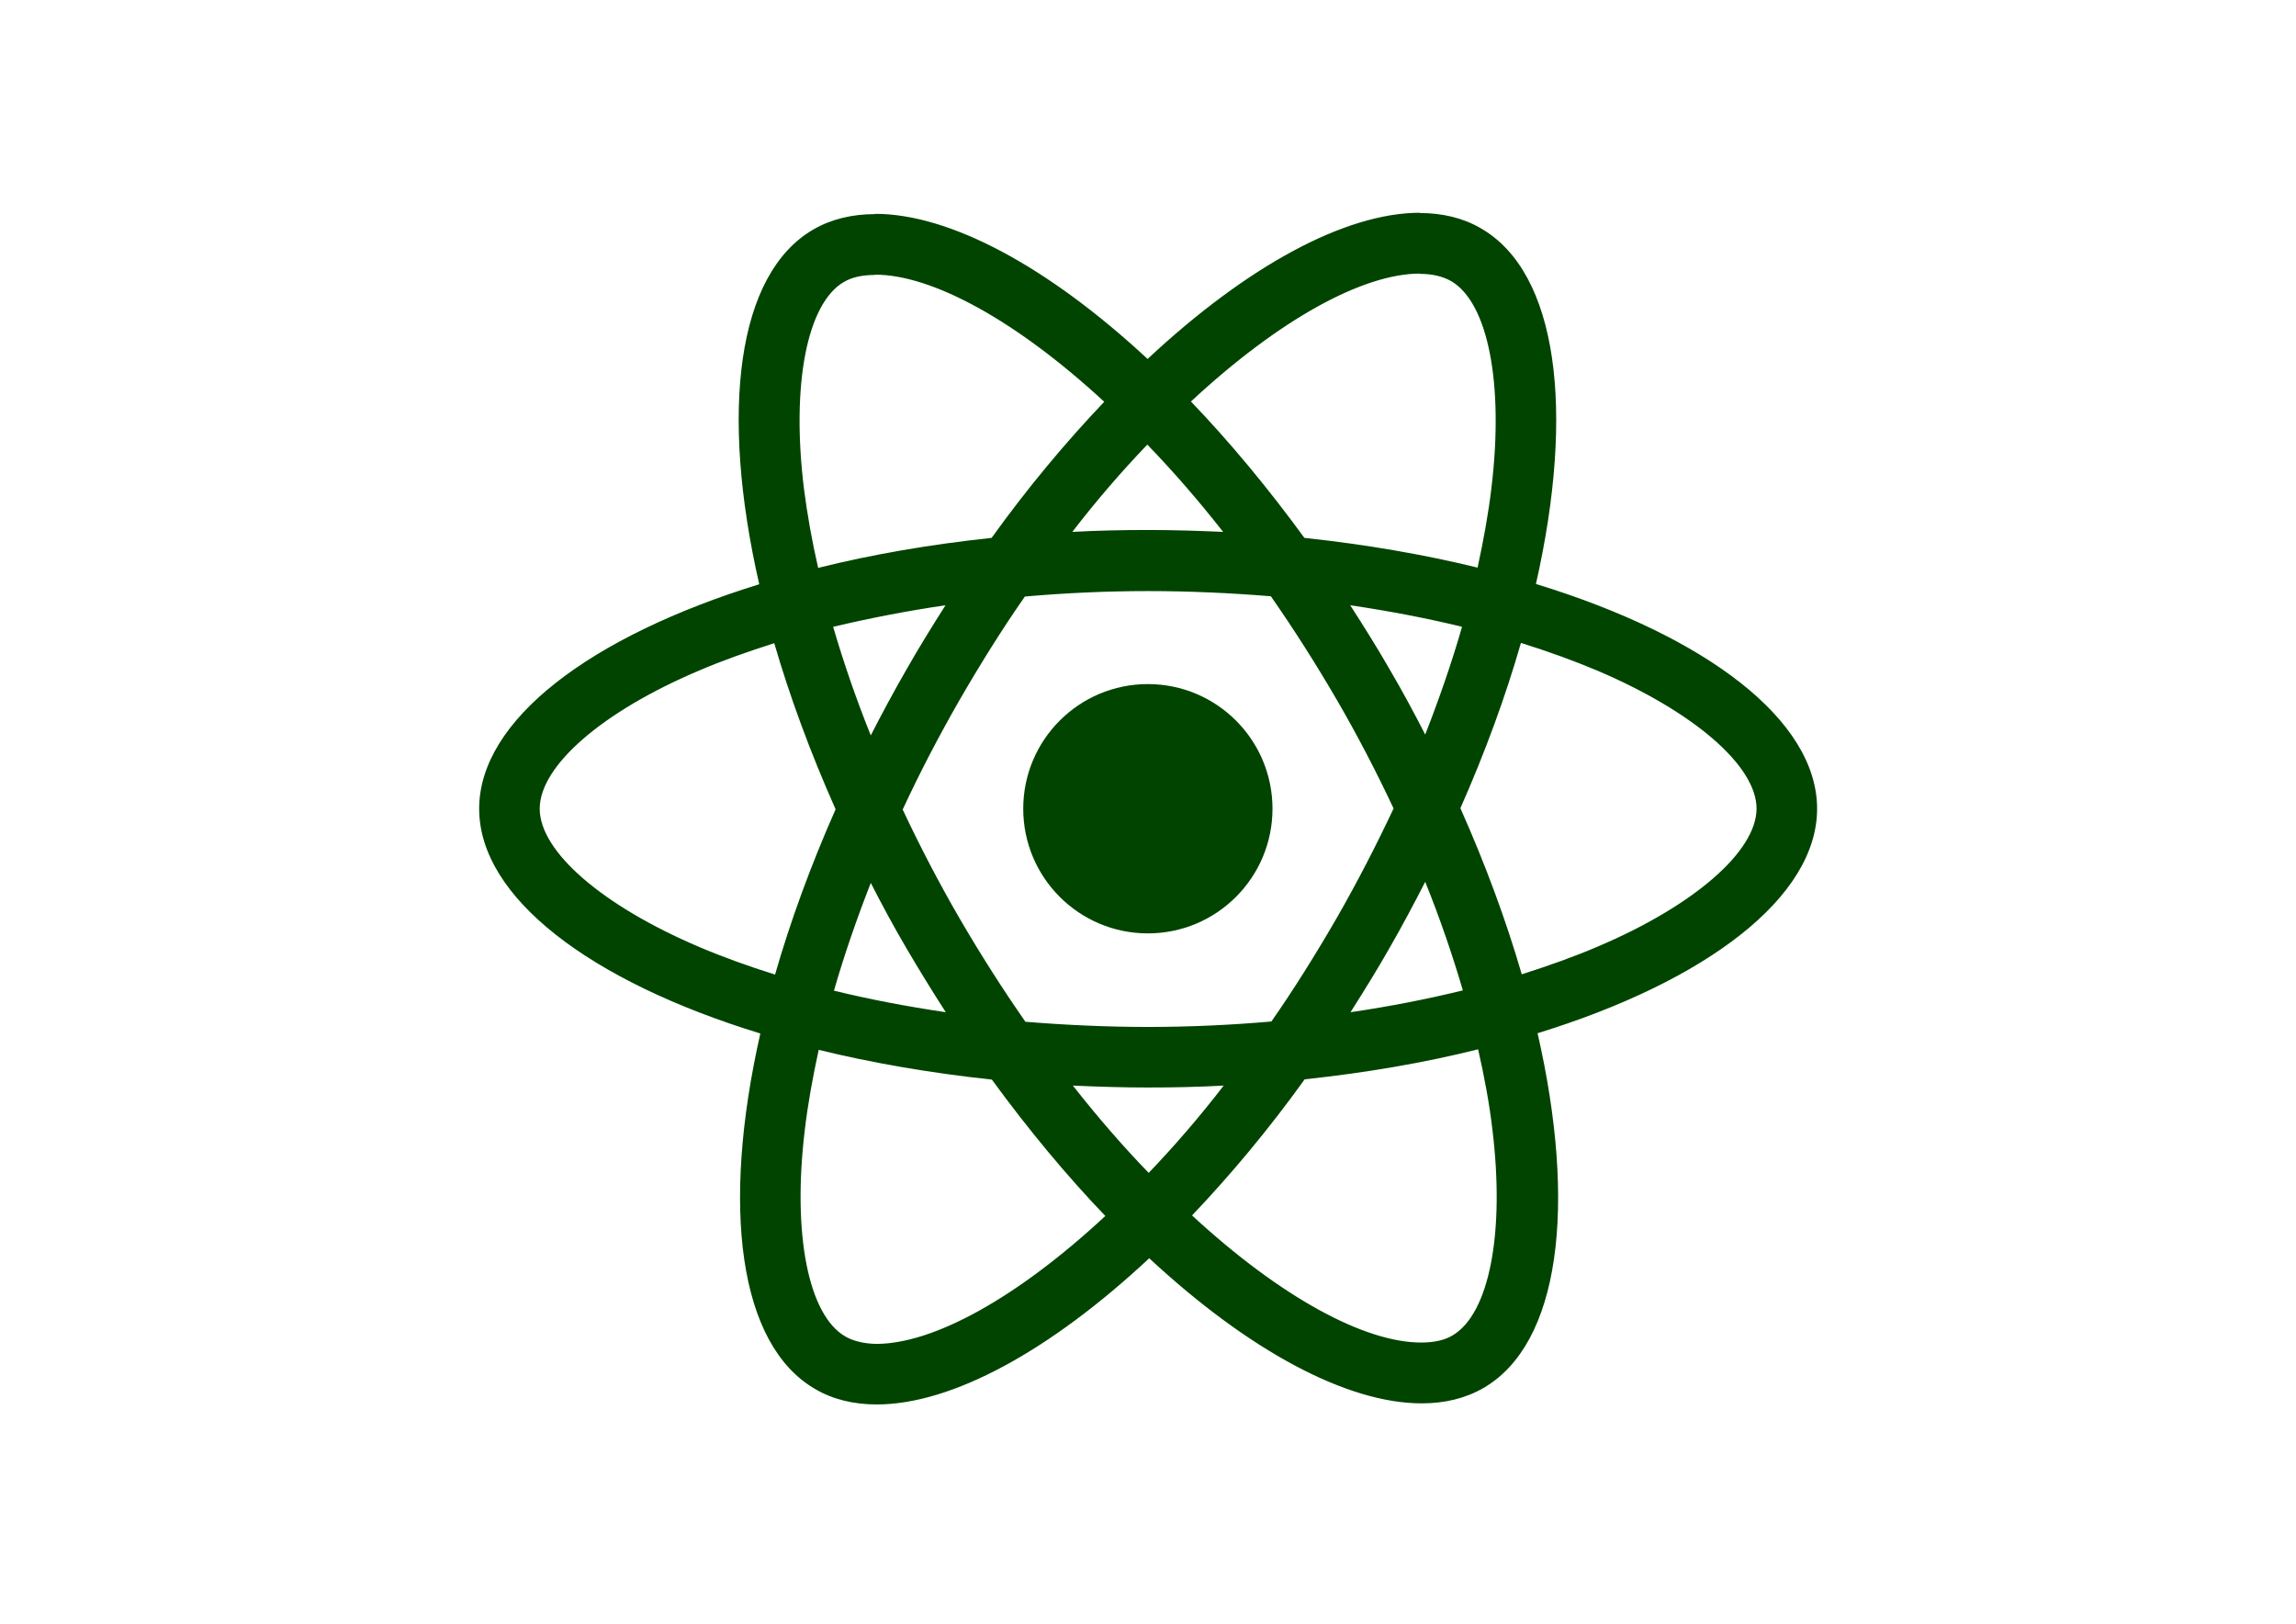
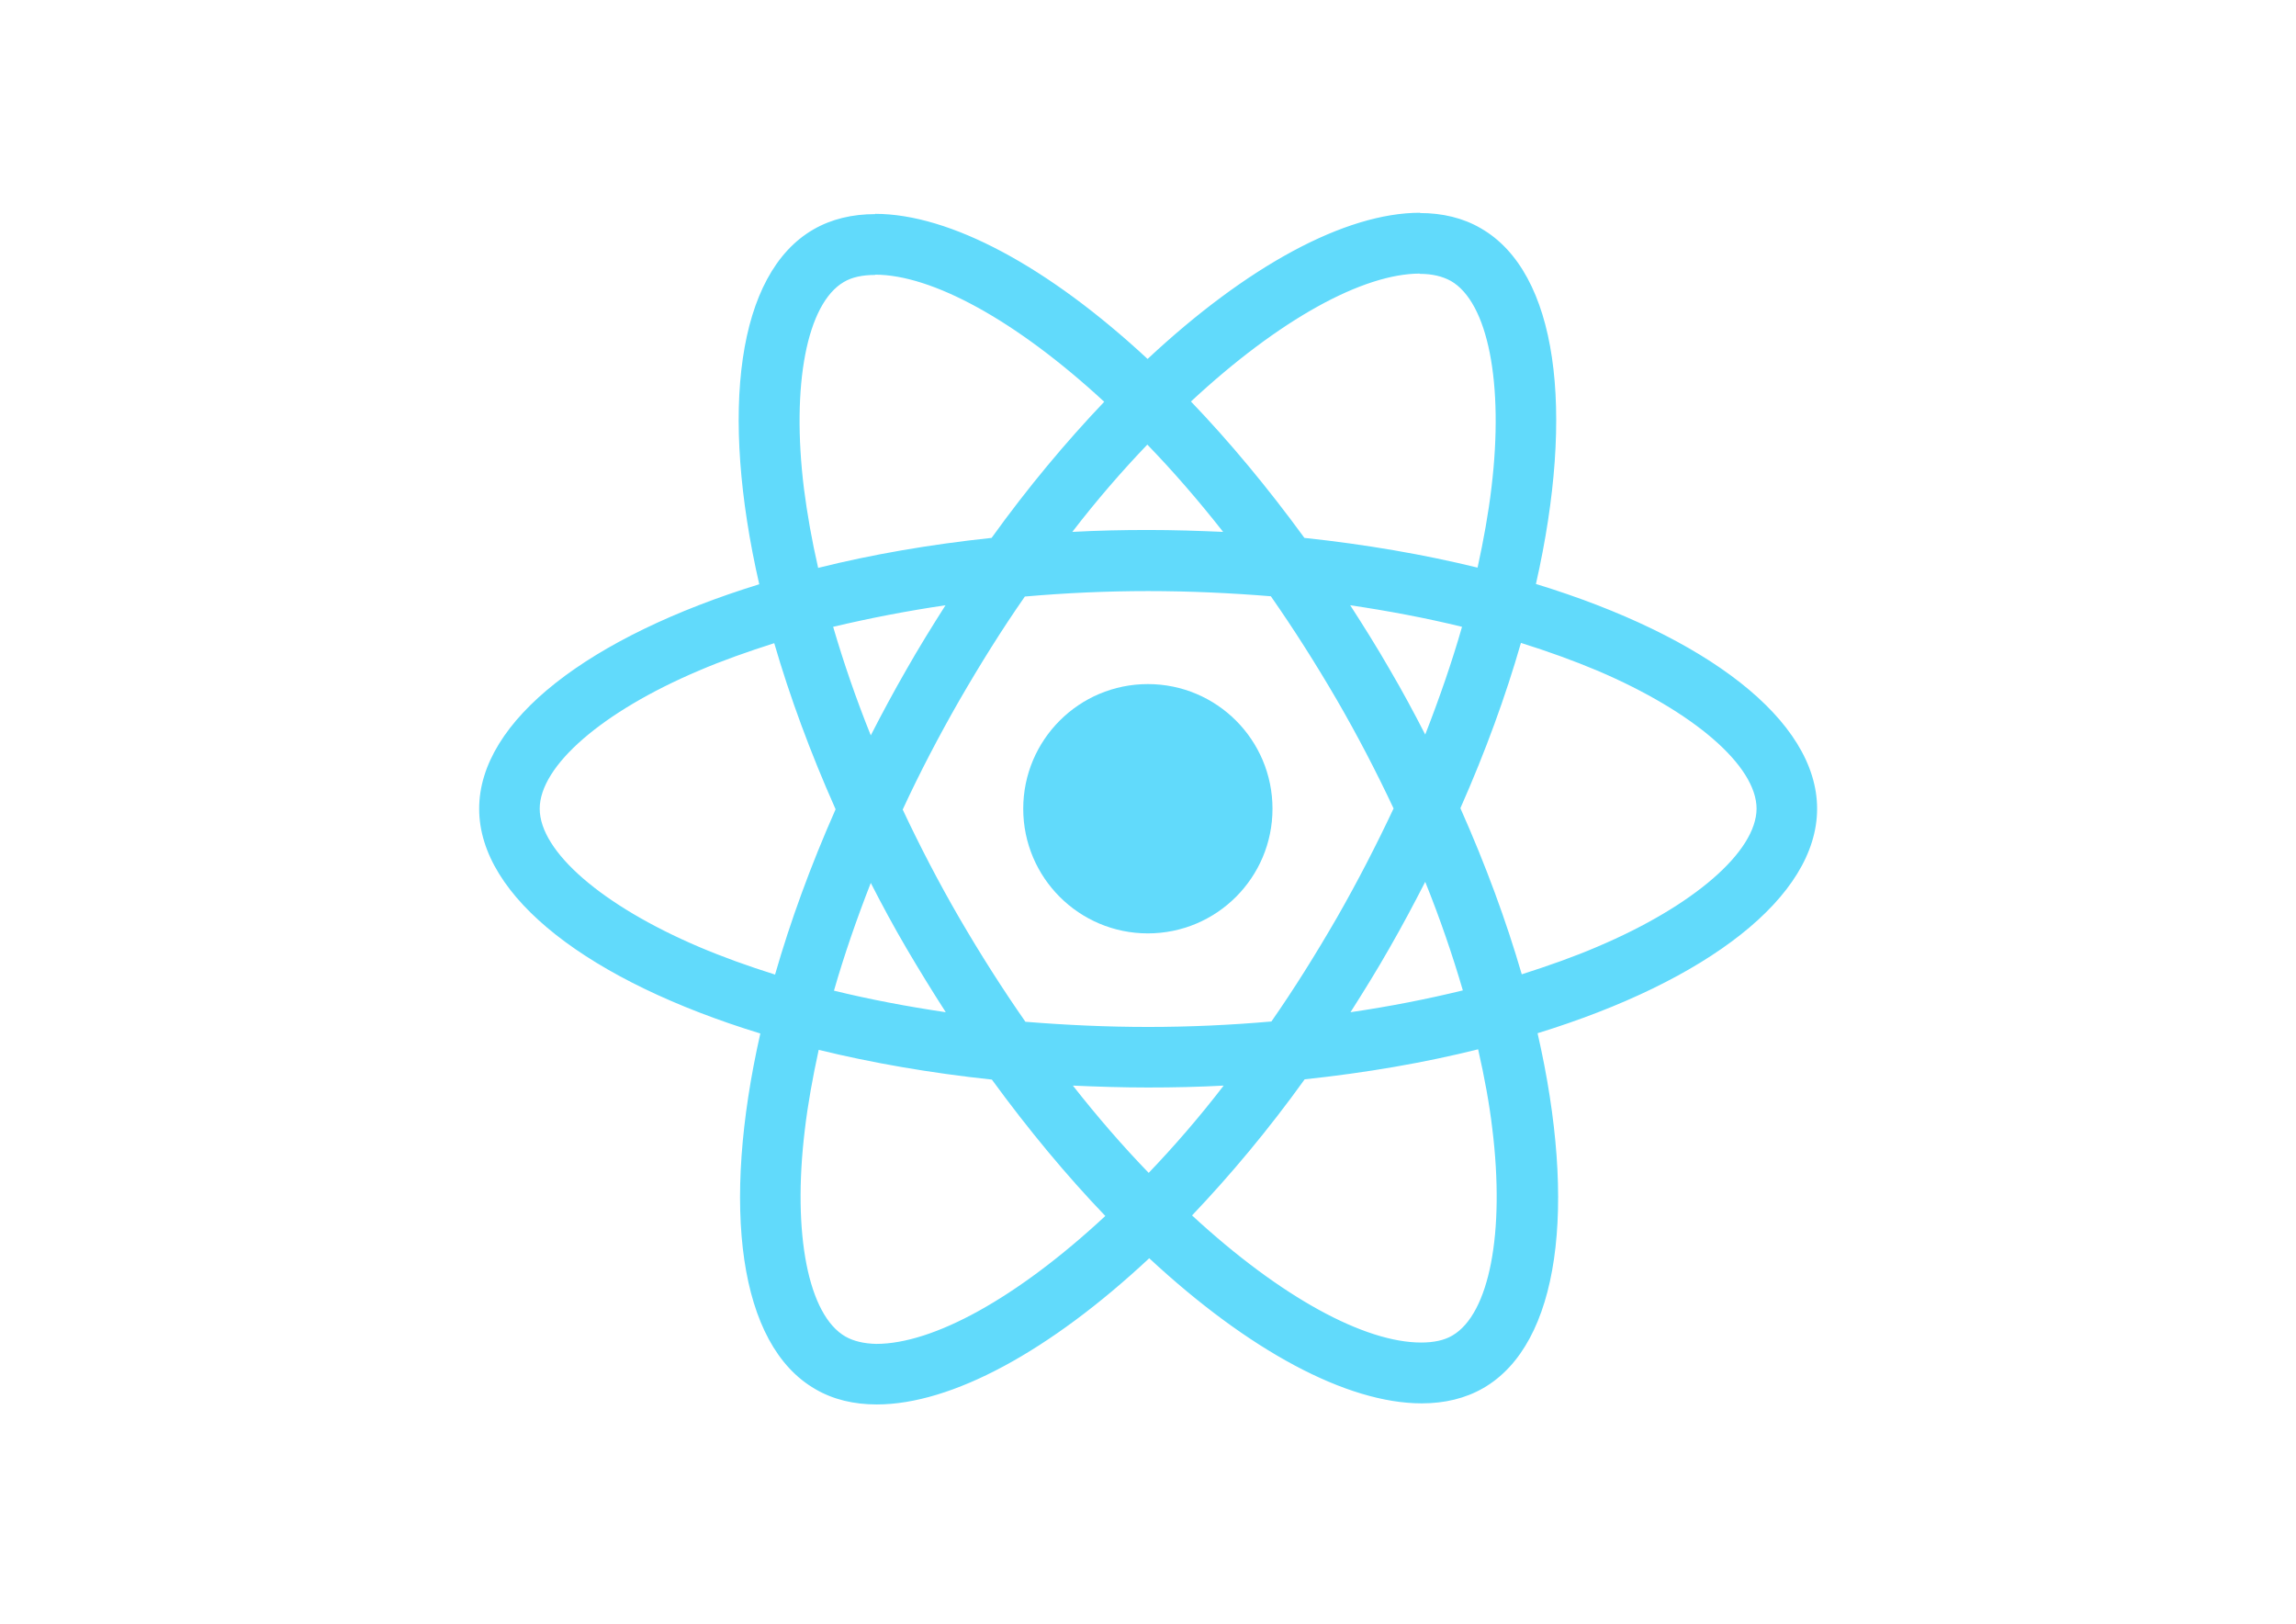
<svg xmlns="http://www.w3.org/2000/svg" viewBox="0 0 841.9 595.3">
-   <g fill="#004400">
+   <g fill="#61DAFB">
    <path d="M666.3 296.5c0-32.5-40.7-63.3-103.1-82.4 14.4-63.6 8-114.2-20.2-130.4-6.5-3.8-14.1-5.6-22.4-5.6v22.3c4.6 0 8.3.9 11.4 2.6 13.6 7.8 19.5 37.5 14.9 75.7-1.1 9.4-2.9 19.3-5.1 29.4-19.6-4.8-41-8.5-63.5-10.9-13.5-18.5-27.5-35.3-41.6-50 32.6-30.3 63.2-46.9 84-46.9V78c-27.5 0-63.5 19.6-99.9 53.6-36.4-33.8-72.4-53.2-99.9-53.2v22.3c20.7 0 51.4 16.5 84 46.6-14 14.7-28 31.4-41.3 49.9-22.6 2.4-44 6.1-63.6 11-2.3-10-4-19.7-5.2-29-4.7-38.2 1.1-67.9 14.6-75.8 3-1.8 6.9-2.6 11.5-2.6V78.5c-8.4 0-16 1.8-22.6 5.6-28.1 16.2-34.4 66.7-19.9 130.1-62.2 19.2-102.7 49.9-102.7 82.3 0 32.5 40.7 63.3 103.1 82.4-14.4 63.6-8 114.2 20.2 130.4 6.5 3.8 14.1 5.6 22.5 5.6 27.5 0 63.5-19.6 99.9-53.6 36.4 33.8 72.4 53.2 99.9 53.2 8.4 0 16-1.8 22.6-5.6 28.1-16.2 34.4-66.7 19.9-130.1 62-19.1 102.5-49.9 102.5-82.3zm-130.2-66.7c-3.7 12.9-8.3 26.2-13.5 39.5-4.1-8-8.4-16-13.1-24-4.6-8-9.5-15.8-14.4-23.4 14.2 2.1 27.9 4.7 41 7.9zm-45.8 106.5c-7.8 13.5-15.8 26.3-24.1 38.2-14.9 1.3-30 2-45.2 2-15.1 0-30.2-.7-45-1.9-8.3-11.9-16.4-24.6-24.2-38-7.6-13.1-14.5-26.4-20.8-39.8 6.2-13.4 13.2-26.8 20.7-39.9 7.8-13.5 15.8-26.3 24.1-38.2 14.9-1.3 30-2 45.2-2 15.1 0 30.2.7 45 1.9 8.3 11.9 16.4 24.6 24.2 38 7.6 13.1 14.5 26.4 20.8 39.8-6.3 13.4-13.2 26.8-20.7 39.9zm32.3-13c5.4 13.4 10 26.8 13.8 39.8-13.1 3.2-26.9 5.9-41.2 8 4.9-7.7 9.8-15.6 14.4-23.7 4.6-8 8.9-16.1 13-24.1zM421.2 430c-9.3-9.6-18.6-20.3-27.8-32 9 .4 18.2.7 27.5.7 9.4 0 18.7-.2 27.8-.7-9 11.7-18.3 22.4-27.5 32zm-74.4-58.9c-14.2-2.1-27.9-4.7-41-7.9 3.7-12.9 8.3-26.2 13.5-39.5 4.1 8 8.4 16 13.1 24 4.7 8 9.5 15.8 14.4 23.4zM420.7 163c9.3 9.6 18.6 20.3 27.8 32-9-.4-18.2-.7-27.5-.7-9.4 0-18.7.2-27.8.7 9-11.7 18.3-22.4 27.5-32zm-74 58.9c-4.9 7.7-9.8 15.6-14.4 23.7-4.6 8-8.9 16-13 24-5.4-13.4-10-26.8-13.8-39.8 13.1-3.1 26.9-5.8 41.2-7.9zm-90.5 125.2c-35.4-15.1-58.3-34.9-58.3-50.6 0-15.7 22.9-35.6 58.3-50.6 8.6-3.7 18-7 27.7-10.1 5.7 19.6 13.2 40 22.5 60.9-9.2 20.8-16.6 41.1-22.2 60.6-9.9-3.1-19.3-6.5-28-10.2zM310 490c-13.6-7.8-19.5-37.5-14.9-75.7 1.1-9.4 2.9-19.3 5.1-29.4 19.6 4.8 41 8.5 63.5 10.9 13.5 18.5 27.5 35.3 41.6 50-32.6 30.3-63.2 46.9-84 46.9-4.5-.1-8.3-1-11.3-2.7zm237.2-76.2c4.7 38.2-1.1 67.9-14.6 75.8-3 1.8-6.9 2.6-11.5 2.6-20.7 0-51.4-16.5-84-46.6 14-14.7 28-31.4 41.3-49.9 22.6-2.4 44-6.1 63.6-11 2.3 10.1 4.1 19.8 5.2 29.1zm38.5-66.7c-8.6 3.7-18 7-27.7 10.1-5.7-19.6-13.2-40-22.5-60.9 9.2-20.8 16.6-41.1 22.2-60.6 9.9 3.1 19.3 6.5 28.1 10.2 35.4 15.1 58.3 34.9 58.3 50.6-.1 15.7-23 35.6-58.4 50.6zM320.8 78.4z" />
    <circle cx="420.9" cy="296.5" r="45.7" />
    <path d="M520.5 78.1z" />
  </g>
</svg>
